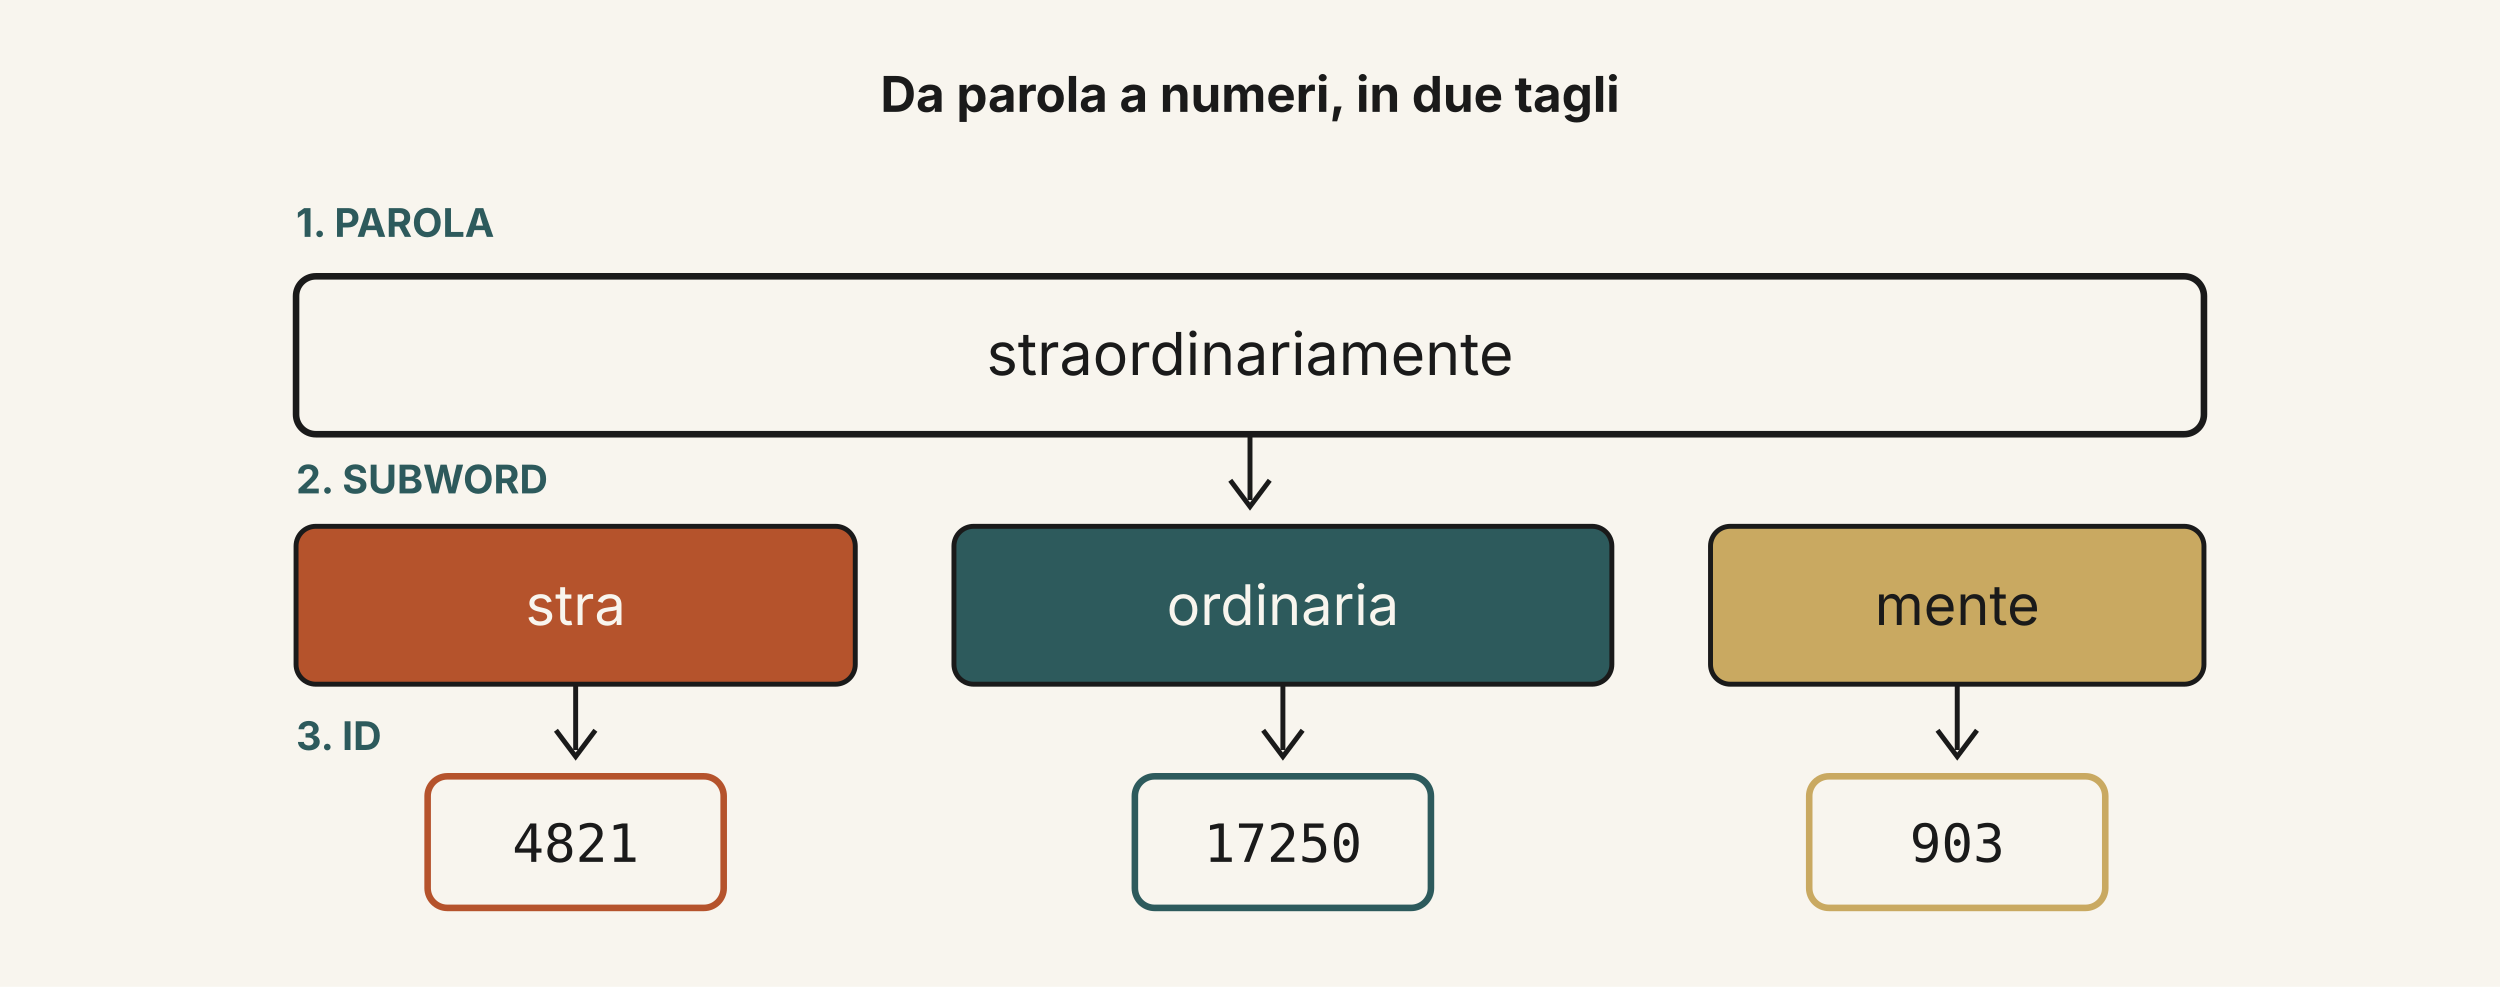
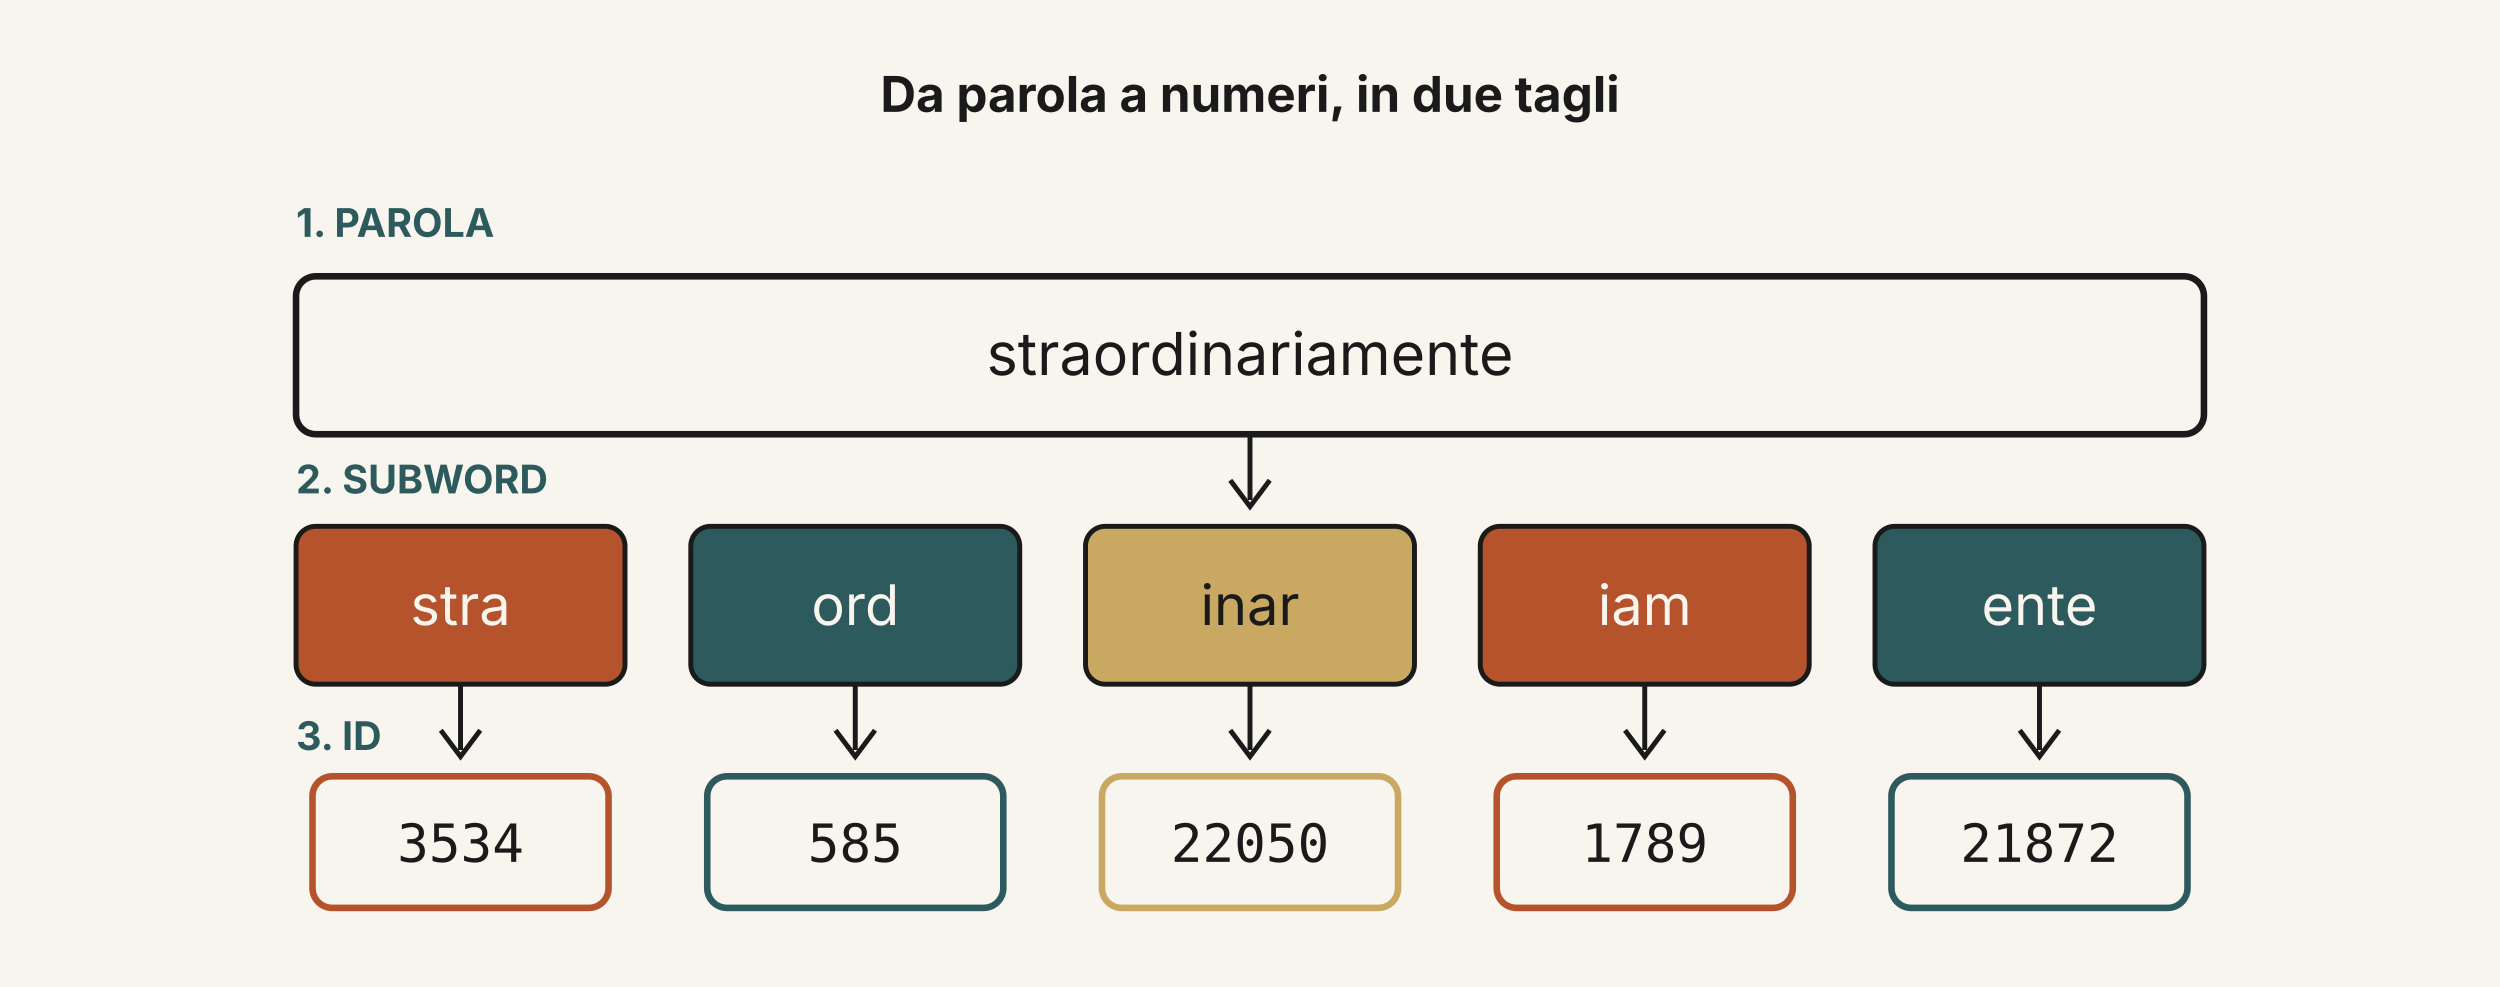
- <svg xmlns="http://www.w3.org/2000/svg" viewBox="0 0 760 300" width="100%" role="img" aria-label="Pipeline di tokenizzazione: la parola straordinariamente viene spezzata in tre subword e poi convertita in tre id numerici">
+ <svg xmlns="http://www.w3.org/2000/svg" viewBox="0 0 760 300" width="100%" role="img" aria-label="Catena di tokenizzazione: la parola straordinariamente viene spezzata in cinque subword e poi convertita in cinque id numerici">
  <rect x="0" y="0" width="760" height="300" fill="#F8F5EE" />
  <text x="380" y="34" text-anchor="middle" font-family="Inter, system-ui, sans-serif" font-size="15" font-weight="bold" fill="#1A1A1A">Da parola a numeri, in due tagli</text>
  <text x="90" y="72" font-family="Inter, system-ui, sans-serif" font-size="12" font-weight="bold" fill="#2D5A5C">1. PAROLA</text>
  <rect x="90" y="84" width="580" height="48" rx="6" fill="#F8F5EE" stroke="#1A1A1A" stroke-width="2" />
  <text x="380" y="114" text-anchor="middle" font-family="Inter, system-ui, sans-serif" font-size="18" fill="#1A1A1A">straordinariamente</text>
  <g stroke="#1A1A1A" stroke-width="1.5" fill="none">
    <line x1="380" y1="132" x2="380" y2="152" />
    <path d="M 374 146 L 380 154 L 386 146" />
  </g>
  <text x="90" y="150" font-family="Inter, system-ui, sans-serif" font-size="12" font-weight="bold" fill="#2D5A5C">2. SUBWORD</text>
-   <rect x="90" y="160" width="170" height="48" rx="6" fill="#B5532C" stroke="#1A1A1A" stroke-width="1.5" />
-   <text x="175" y="190" text-anchor="middle" font-family="Inter, system-ui, sans-serif" font-size="17" fill="#F8F5EE">stra</text>
-   <rect x="290" y="160" width="200" height="48" rx="6" fill="#2D5A5C" stroke="#1A1A1A" stroke-width="1.5" />
-   <text x="390" y="190" text-anchor="middle" font-family="Inter, system-ui, sans-serif" font-size="17" fill="#F8F5EE">ordinaria</text>
-   <rect x="520" y="160" width="150" height="48" rx="6" fill="#C9A961" stroke="#1A1A1A" stroke-width="1.5" />
-   <text x="595" y="190" text-anchor="middle" font-family="Inter, system-ui, sans-serif" font-size="17" fill="#1A1A1A">mente</text>
+   <rect x="90" y="160" width="100" height="48" rx="6" fill="#B5532C" stroke="#1A1A1A" stroke-width="1.5" />
+   <text x="140" y="190" text-anchor="middle" font-family="Inter, system-ui, sans-serif" font-size="17" fill="#F8F5EE">stra</text>
+   <rect x="210" y="160" width="100" height="48" rx="6" fill="#2D5A5C" stroke="#1A1A1A" stroke-width="1.5" />
+   <text x="260" y="190" text-anchor="middle" font-family="Inter, system-ui, sans-serif" font-size="17" fill="#F8F5EE">ord</text>
+   <rect x="330" y="160" width="100" height="48" rx="6" fill="#C9A961" stroke="#1A1A1A" stroke-width="1.5" />
+   <text x="380" y="190" text-anchor="middle" font-family="Inter, system-ui, sans-serif" font-size="17" fill="#1A1A1A">inar</text>
+   <rect x="450" y="160" width="100" height="48" rx="6" fill="#B5532C" stroke="#1A1A1A" stroke-width="1.5" />
+   <text x="500" y="190" text-anchor="middle" font-family="Inter, system-ui, sans-serif" font-size="17" fill="#F8F5EE">iam</text>
+   <rect x="570" y="160" width="100" height="48" rx="6" fill="#2D5A5C" stroke="#1A1A1A" stroke-width="1.5" />
+   <text x="620" y="190" text-anchor="middle" font-family="Inter, system-ui, sans-serif" font-size="17" fill="#F8F5EE">ente</text>
  <g stroke="#1A1A1A" stroke-width="1.5" fill="none">
-     <line x1="175" y1="208" x2="175" y2="228" />
-     <path d="M 169 222 L 175 230 L 181 222" />
-     <line x1="390" y1="208" x2="390" y2="228" />
-     <path d="M 384 222 L 390 230 L 396 222" />
-     <line x1="595" y1="208" x2="595" y2="228" />
-     <path d="M 589 222 L 595 230 L 601 222" />
+     <line x1="140" y1="208" x2="140" y2="228" />
+     <path d="M 134 222 L 140 230 L 146 222" />
+     <line x1="260" y1="208" x2="260" y2="228" />
+     <path d="M 254 222 L 260 230 L 266 222" />
+     <line x1="380" y1="208" x2="380" y2="228" />
+     <path d="M 374 222 L 380 230 L 386 222" />
+     <line x1="500" y1="208" x2="500" y2="228" />
+     <path d="M 494 222 L 500 230 L 506 222" />
+     <line x1="620" y1="208" x2="620" y2="228" />
+     <path d="M 614 222 L 620 230 L 626 222" />
  </g>
  <text x="90" y="228" font-family="Inter, system-ui, sans-serif" font-size="12" font-weight="bold" fill="#2D5A5C">3. ID</text>
-   <rect x="130" y="236" width="90" height="40" rx="6" fill="#F8F5EE" stroke="#B5532C" stroke-width="2" />
-   <text x="175" y="262" text-anchor="middle" font-family="JetBrains Mono, ui-monospace, monospace" font-size="16" fill="#1A1A1A">4821</text>
-   <rect x="345" y="236" width="90" height="40" rx="6" fill="#F8F5EE" stroke="#2D5A5C" stroke-width="2" />
-   <text x="390" y="262" text-anchor="middle" font-family="JetBrains Mono, ui-monospace, monospace" font-size="16" fill="#1A1A1A">17250</text>
-   <rect x="550" y="236" width="90" height="40" rx="6" fill="#F8F5EE" stroke="#C9A961" stroke-width="2" />
-   <text x="595" y="262" text-anchor="middle" font-family="JetBrains Mono, ui-monospace, monospace" font-size="16" fill="#1A1A1A">903</text>
+   <rect x="95" y="236" width="90" height="40" rx="6" fill="#F8F5EE" stroke="#B5532C" stroke-width="2" />
+   <text x="140" y="262" text-anchor="middle" font-family="JetBrains Mono, ui-monospace, monospace" font-size="16" fill="#1A1A1A">3534</text>
+   <rect x="215" y="236" width="90" height="40" rx="6" fill="#F8F5EE" stroke="#2D5A5C" stroke-width="2" />
+   <text x="260" y="262" text-anchor="middle" font-family="JetBrains Mono, ui-monospace, monospace" font-size="16" fill="#1A1A1A">585</text>
+   <rect x="335" y="236" width="90" height="40" rx="6" fill="#F8F5EE" stroke="#C9A961" stroke-width="2" />
+   <text x="380" y="262" text-anchor="middle" font-family="JetBrains Mono, ui-monospace, monospace" font-size="16" fill="#1A1A1A">22050</text>
+   <rect x="455" y="236" width="90" height="40" rx="6" fill="#F8F5EE" stroke="#B5532C" stroke-width="2" />
+   <text x="500" y="262" text-anchor="middle" font-family="JetBrains Mono, ui-monospace, monospace" font-size="16" fill="#1A1A1A">1789</text>
+   <rect x="575" y="236" width="90" height="40" rx="6" fill="#F8F5EE" stroke="#2D5A5C" stroke-width="2" />
+   <text x="620" y="262" text-anchor="middle" font-family="JetBrains Mono, ui-monospace, monospace" font-size="16" fill="#1A1A1A">21872</text>
</svg>
